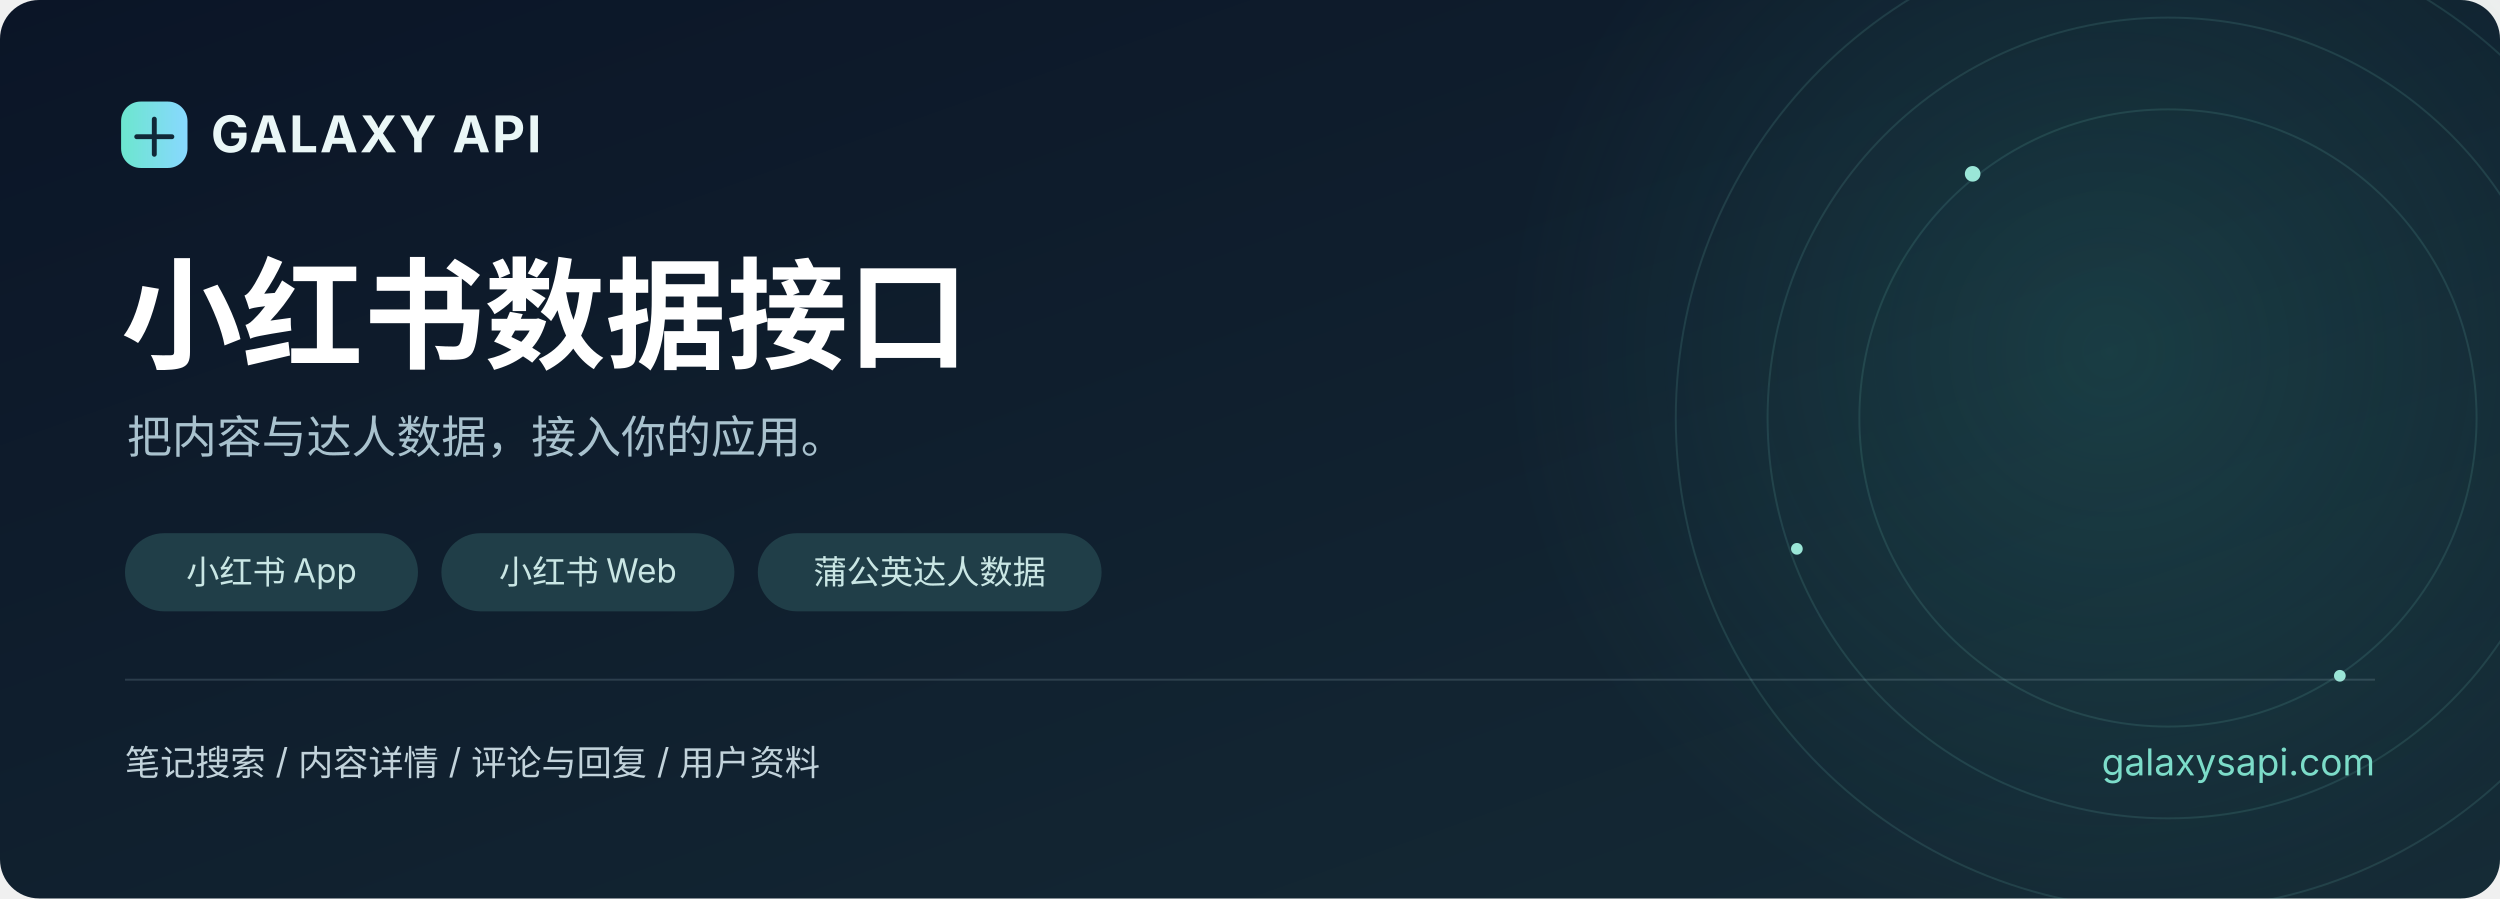
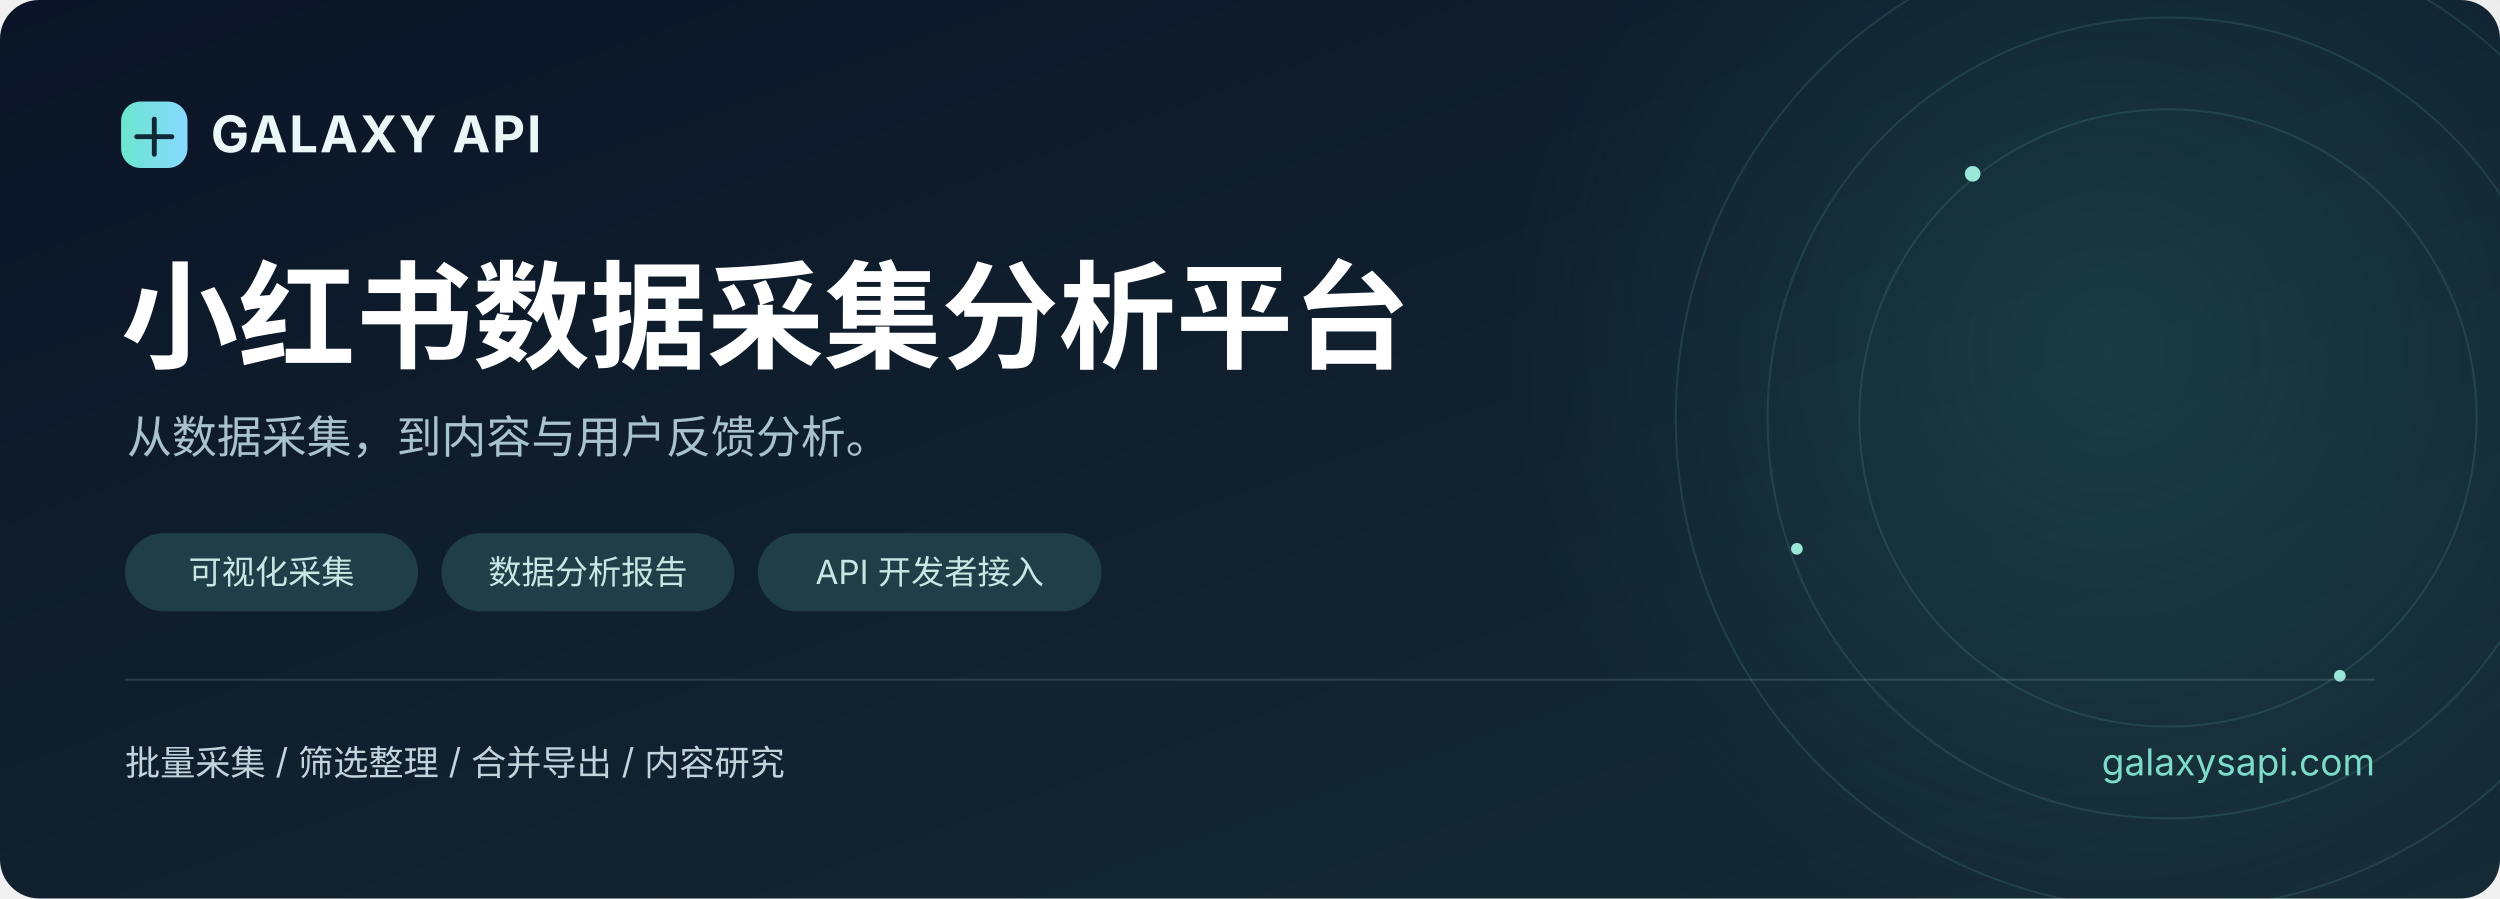
<svg xmlns="http://www.w3.org/2000/svg" width="1280" height="460" viewBox="0 0 1280 460" role="img" aria-labelledby="title desc">
  <defs>
    <linearGradient id="bg" x1="0" y1="0" x2="1" y2="1">
      <stop stop-color="#0b1527" />
      <stop offset="1" stop-color="#152b36" />
    </linearGradient>
    <linearGradient id="accent" x1="0" y1="0" x2="1" y2="0">
      <stop stop-color="#6ce6ce" />
      <stop offset="1" stop-color="#88d8ff" />
    </linearGradient>
    <radialGradient id="glow">
      <stop stop-color="#44bca3" stop-opacity=".17" />
      <stop offset="1" stop-color="#44bca3" stop-opacity="0" />
    </radialGradient>
  </defs>
  <rect width="1280" height="460" rx="20" fill="url(#bg)" />
  <circle cx="1080" cy="180" r="310" fill="url(#glow)" />
  <g fill="none" stroke="#82d8ce" stroke-opacity=".13">
    <circle cx="1110" cy="214" r="158" />
    <circle cx="1110" cy="214" r="205" />
    <circle cx="1110" cy="214" r="252" />
  </g>
  <g fill="#9ae6d7">
    <circle cx="1010" cy="89" r="4" />
    <circle cx="1198" cy="346" r="3" />
    <circle cx="920" cy="281" r="3" />
  </g>
  <g font-family="Inter,Arial,'Noto Sans CJK SC','Microsoft YaHei',sans-serif">
    <rect x="62" y="52" width="34" height="34" rx="10" fill="url(#accent)" />
    <path d="M70 70h18M79 61v18" stroke="#102838" stroke-width="2.5" stroke-linecap="round" />
    <text x="108" y="78" fill="#eaf7f7" font-size="26" font-weight="700" letter-spacing="1">GALAXY API</text>
-     <text x="62" y="184" fill="#ffffff" font-size="62" font-weight="700">小红书数据接口</text>
-     <text x="65" y="232" fill="#a9c2ce" font-size="23">把内容与达人数据，接入你的应用。</text>
+     <text x="62" y="184" fill="#ffffff" font-size="60" font-weight="700">小红书数据采集分析平台</text>
+     <text x="65" y="232" fill="#a9c2ce" font-size="23">从数据采集，到内容与用户反馈分析。</text>
    <g font-size="17" fill="#c9e6e4">
      <rect x="64" y="273" width="150" height="40" rx="20" fill="#203e48" />
-       <text x="139" y="299" text-anchor="middle">小红书 App</text>
+       <text x="139" y="299" text-anchor="middle">可视化采集</text>
      <rect x="226" y="273" width="150" height="40" rx="20" fill="#203e48" />
-       <text x="301" y="299" text-anchor="middle">小红书 Web</text>
+       <text x="301" y="299" text-anchor="middle">数据分析报告</text>
      <rect x="388" y="273" width="176" height="40" rx="20" fill="#203e48" />
-       <text x="476" y="299" text-anchor="middle">蒲公英达人数据</text>
+       <text x="476" y="299" text-anchor="middle">API 开发者接入</text>
    </g>
    <line x1="64" y1="348" x2="1216" y2="348" stroke="#aecbd4" stroke-opacity=".18" />
-     <text x="64" y="397" fill="#c2d3db" font-size="18">笔记搜索 / 内容详情 / 评论与回复 / 用户资料</text>
+     <text x="64" y="397" fill="#c2d3db" font-size="18">批量采集 / 筛选整理 / 合并导出 / 内容研究</text>
    <text x="1216" y="397" text-anchor="end" fill="#7cdcc9" font-size="19">galaxysapi.com</text>
  </g>
</svg>
